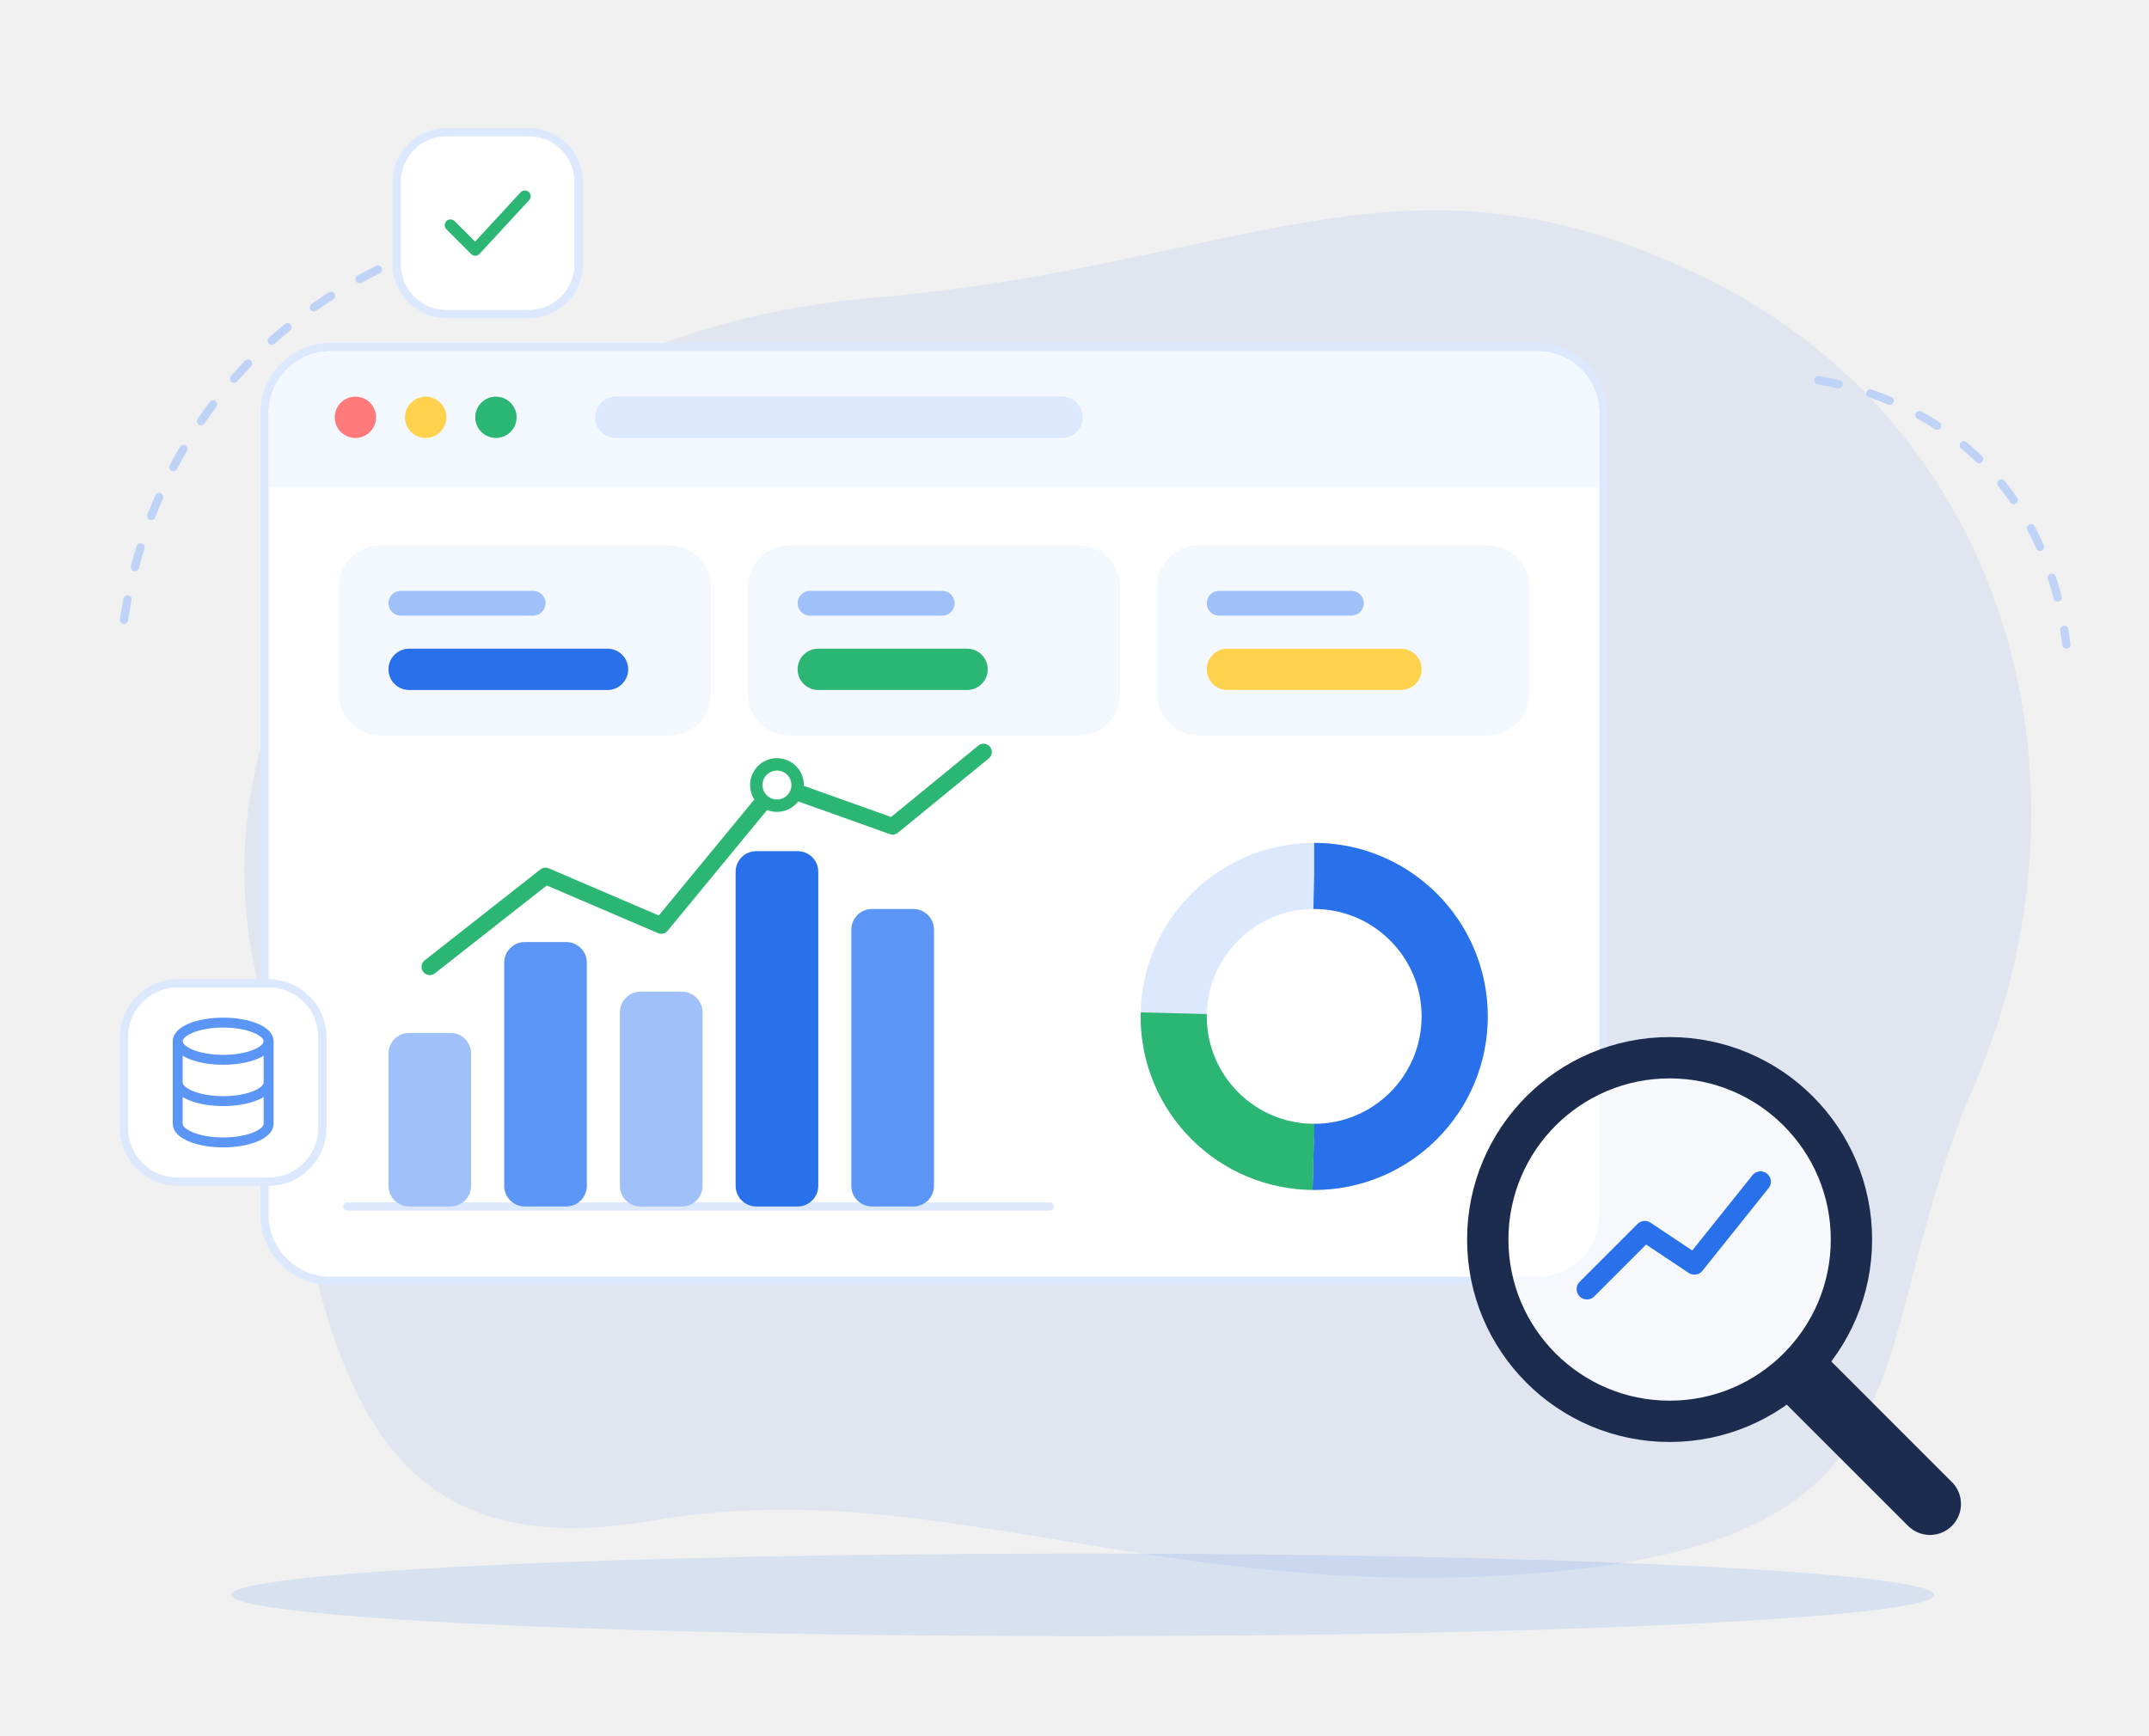
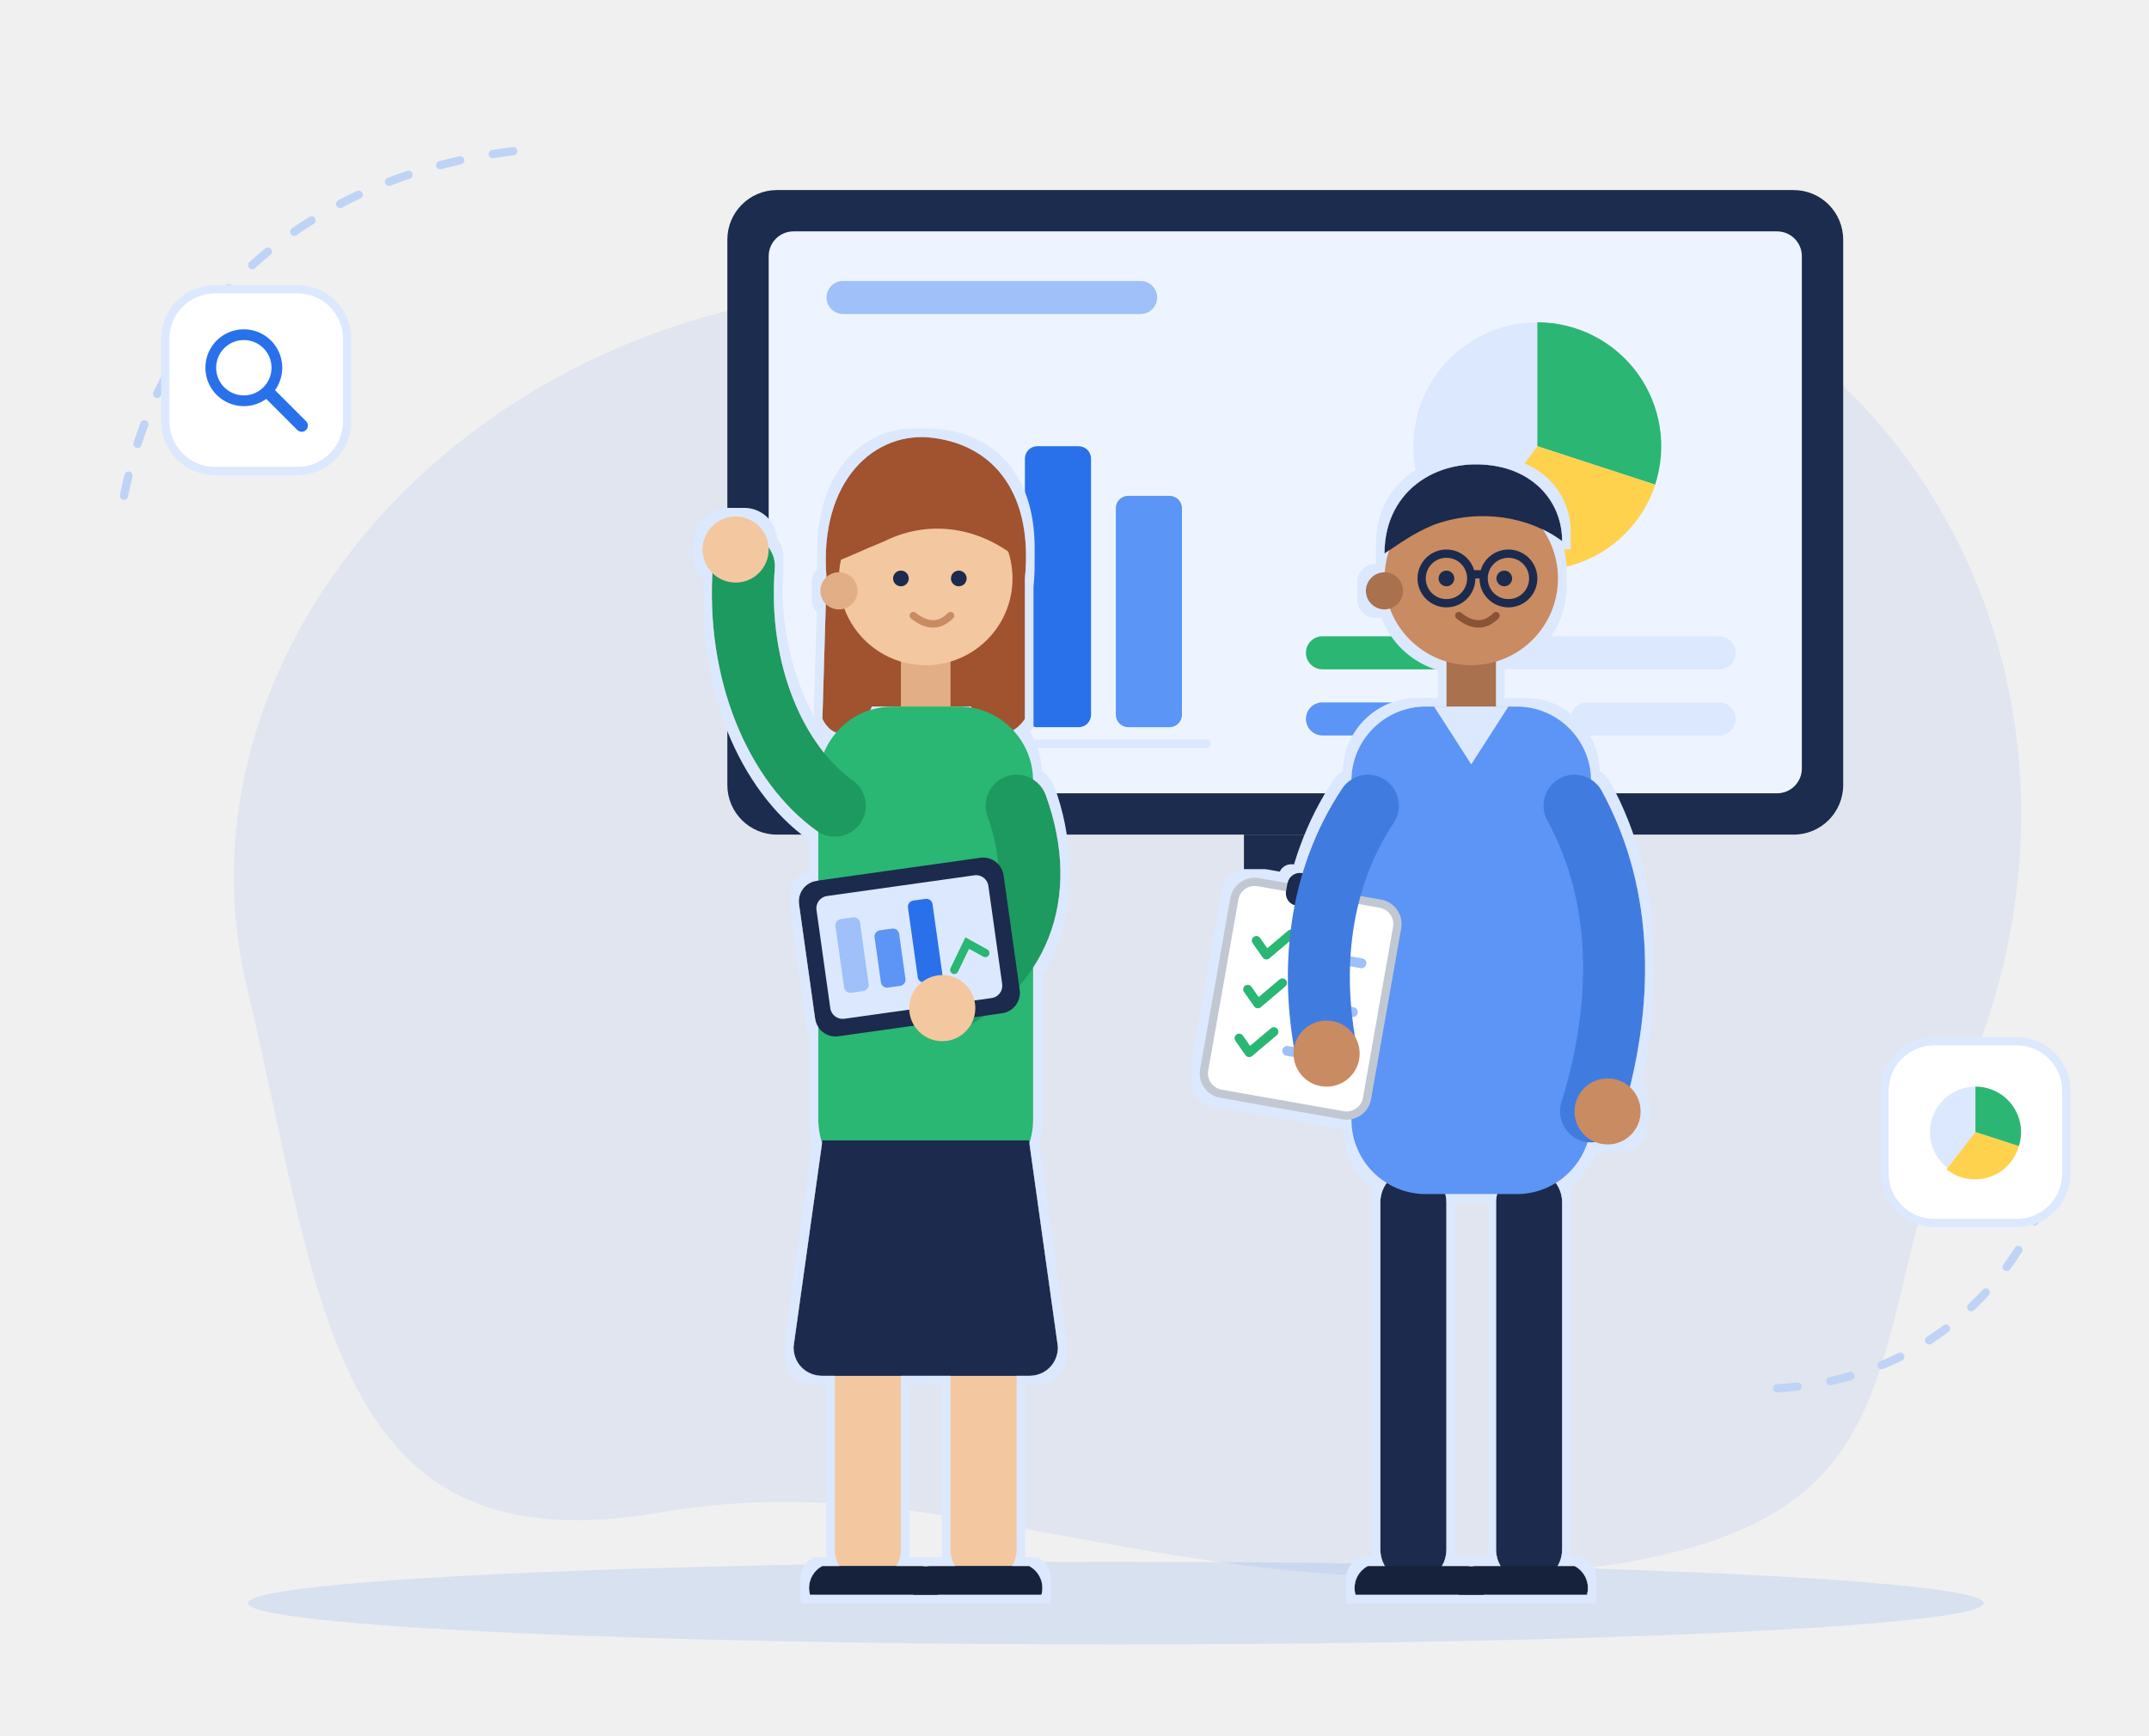
<svg xmlns="http://www.w3.org/2000/svg" viewBox="0 0 520 420">
-   <path d="M62 236C44 158 112 80 212 72c92-8 130-42 206-2 70 38 90 122 60 192-28 64-8 108-98 118-96 10-152-24-222-12-80 14-80-54-96-132z" fill="rgba(41,112,235,0.08)" />
-   <ellipse cx="262" cy="386" rx="206" ry="10" fill="rgba(41,112,235,0.12)" />
-   <path d="M30 150c8-52 46-88 98-96" fill="none" stroke="#BFD3F7" stroke-width="2" stroke-linecap="round" stroke-dasharray="5 8" />
-   <path d="M440 92c34 6 56 30 60 64" fill="none" stroke="#BFD3F7" stroke-width="2" stroke-linecap="round" stroke-dasharray="5 8" />
-   <rect x="64" y="84" width="324" height="226" rx="16" fill="#fff" stroke="#DCE8FD" stroke-width="2" />
-   <path d="M65 100a15 15 0 0 1 15-15h292a15 15 0 0 1 15 15v18H65z" fill="#F3F7FE" />
-   <circle cx="86" cy="101" r="5" fill="#FF7A7A" />
-   <circle cx="103" cy="101" r="5" fill="#FFD24D" />
-   <circle cx="120" cy="101" r="5" fill="#2BB673" />
-   <rect x="144" y="96" width="118" height="10" rx="5" fill="#DCE8FD" />
-   <rect x="82" y="132" width="90" height="46" rx="10" fill="#F3F7FE" />
-   <rect x="94" y="143" width="38" height="6" rx="3" fill="#9FC0F8" />
-   <rect x="94" y="157" width="58" height="10" rx="5" fill="#2970EB" />
-   <rect x="181" y="132" width="90" height="46" rx="10" fill="#F3F7FE" />
-   <rect x="193" y="143" width="38" height="6" rx="3" fill="#9FC0F8" />
-   <rect x="193" y="157" width="46" height="10" rx="5" fill="#2BB673" />
-   <rect x="280" y="132" width="90" height="46" rx="10" fill="#F3F7FE" />
-   <rect x="292" y="143" width="38" height="6" rx="3" fill="#9FC0F8" />
-   <rect x="292" y="157" width="52" height="10" rx="5" fill="#FFD24D" />
-   <path d="M84 292h170" stroke="#DCE8FD" stroke-width="2" stroke-linecap="round" />
-   <rect x="94" y="250" width="20" height="42" rx="5" fill="#9FC0F8" />
-   <rect x="122" y="228" width="20" height="64" rx="5" fill="#5B95F5" />
-   <rect x="150" y="240" width="20" height="52" rx="5" fill="#9FC0F8" />
-   <rect x="178" y="206" width="20" height="86" rx="5" fill="#2970EB" />
-   <rect x="206" y="220" width="20" height="72" rx="5" fill="#5B95F5" />
-   <path d="M104 234l28-22 28 12 28-34 28 10 22-18" fill="none" stroke="#2BB673" stroke-width="4" stroke-linecap="round" stroke-linejoin="round" />
-   <circle cx="188" cy="190" r="5" fill="#fff" stroke="#2BB673" stroke-width="3" />
-   <circle cx="318" cy="246" r="34" fill="none" stroke="#DCE8FD" stroke-width="16" />
-   <circle cx="318" cy="246" r="34" fill="none" stroke="#2970EB" stroke-width="16" stroke-dasharray="107 214" transform="rotate(-90 318 246)" />
-   <circle cx="318" cy="246" r="34" fill="none" stroke="#2BB673" stroke-width="16" stroke-dasharray="54 214" stroke-dashoffset="-107" transform="rotate(-90 318 246)" />
-   <circle cx="404" cy="300" r="44" fill="rgba(255,255,255,0.72)" stroke="#1B2C4E" stroke-width="10" />
-   <path d="M384 312l14-14 12 8 16-20" fill="none" stroke="#2970EB" stroke-width="5" stroke-linecap="round" stroke-linejoin="round" />
-   <path d="M437 334l30 30" stroke="#1B2C4E" stroke-width="15" stroke-linecap="round" />
-   <g transform="translate(30 238)">
-     <rect width="48" height="48" rx="13" fill="#fff" stroke="#DCE8FD" stroke-width="2" />
-     <ellipse cx="24" cy="14" rx="11" ry="4.5" fill="none" stroke="#5B95F5" stroke-width="2.4" />
-     <path d="M13 14v20c0 2.5 5 4.5 11 4.5s11-2 11-4.5V14M13 24c0 2.5 5 4.5 11 4.5s11-2 11-4.5" fill="none" stroke="#5B95F5" stroke-width="2.4" />
+   <defs>
+     <filter id="b" x="-10%" y="-10%" width="120%" height="120%">
+       <feMorphology in="SourceAlpha" operator="dilate" radius="2" result="d" />
+       <feFlood flood-color="#DCE8FD" />
+       <feComposite in2="d" operator="in" />
+       <feMerge>
+         <feMergeNode />
+         <feMergeNode in="SourceGraphic" />
+       </feMerge>
+     </filter>
+   </defs>
+   <path d="M60 240C40 160 110 76 210 70c90-6 128-40 204 0 70 38 92 120 62 190-28 66-6 110-96 120-96 10-150-26-220-14-80 14-82-50-100-126z" fill="rgba(41,112,235,0.08)" />
+   <ellipse cx="270" cy="388" rx="210" ry="10" fill="rgba(41,112,235,0.12)" />
+   <path d="M30 120c10-50 50-80 100-84" fill="none" stroke="#BFD3F7" stroke-width="2" stroke-linecap="round" stroke-dasharray="5 8" />
+   <path d="M430 336c36-2 62-26 70-62" fill="none" stroke="#BFD3F7" stroke-width="2" stroke-linecap="round" stroke-dasharray="5 8" />
+   <g transform="translate(40 70)">
+     <rect width="44" height="44" rx="12" fill="#fff" stroke="#DCE8FD" stroke-width="2" />
+     <circle cx="19" cy="19" r="8" fill="none" stroke="#2970EB" stroke-width="2.6" />
+     <path d="M25 25l8 8" stroke="#2970EB" stroke-width="3" stroke-linecap="round" />
  </g>
-   <g transform="translate(96 32)">
+   <g transform="translate(456 252)">
    <rect width="44" height="44" rx="12" fill="#fff" stroke="#DCE8FD" stroke-width="2" />
-     <path d="M13 22.5l6 6 12-13" fill="none" stroke="#2BB673" stroke-width="2.8" stroke-linecap="round" stroke-linejoin="round" />
+     <circle cx="22" cy="22" r="11" fill="#DCE8FD" />
+     <path d="M22 22V11a11 11 0 0 1 10.5 14.4z" fill="#2BB673" />
+     <path d="M22 22l10.5 3.4A11 11 0 0 1 15 31z" fill="#FFD24D" />
+   </g>
+   <g transform="translate(176 46)">
+     <rect width="270" height="156" rx="12" fill="#1B2C4E" />
+     <rect x="10" y="10" width="250" height="136" rx="6" fill="#EEF4FF" />
+     <rect x="24" y="22" width="80" height="8" rx="4" fill="#9FC0F8" />
+     <rect x="28" y="98" width="16" height="32" rx="3" fill="#9FC0F8" />
+     <rect x="50" y="80" width="16" height="50" rx="3" fill="#5B95F5" />
+     <rect x="72" y="62" width="16" height="68" rx="3" fill="#2970EB" />
+     <rect x="94" y="74" width="16" height="56" rx="3" fill="#5B95F5" />
+     <path d="M28 134h88" stroke="#DCE8FD" stroke-width="2" stroke-linecap="round" />
+     <circle cx="196" cy="62" r="30" fill="#DCE8FD" />
+     <path d="M196 62V32a30 30 0 0 1 28.5 39.3z" fill="#2BB673" />
+     <path d="M196 62l28.5 9.3A30 30 0 0 1 178 86z" fill="#FFD24D" />
+     <rect x="140" y="108" width="40" height="8" rx="4" fill="#2BB673" />
+     <rect x="186" y="108" width="58" height="8" rx="4" fill="#DCE8FD" />
+     <rect x="140" y="124" width="58" height="8" rx="4" fill="#5B95F5" />
+     <rect x="204" y="124" width="40" height="8" rx="4" fill="#DCE8FD" />
+     <rect x="125" y="156" width="20" height="12" fill="#1B2C4E" />
+   </g>
+   <g filter="url(#b)">
+     <g transform="translate(224 386)">
+       <path d="M-24 -246c-2-24 12-36 26-34 15 2 24 14 22 34v34c-4 6-11 4-13-3h-24c-3 7-9 9-12 3z" fill="#A0522D" />
+       <rect x="-6" y="-233" width="12" height="24" fill="#E2AE86" />
+       <rect x="-22" y="-103" width="16" height="100" rx="8" fill="#F3C7A0" />
+       <rect x="6" y="-103" width="16" height="100" rx="8" fill="#F3C7A0" />
+       <path d="M-25 -7h24a4 4 0 0 1 4 4v3h-31a6 6 0 0 1 3-7z" fill="#13203B" />
+       <path d="M1 -7h24a6 6 0 0 1 3 7h-31v-3a4 4 0 0 1 4-4z" fill="#13203B" />
+       <rect x="-26.0" y="-215" width="52" height="118" rx="18" fill="#2BB673" />
+       <path d="M-25 -110h50l7 50c0 4-3 7-7 7h-50c-4 0-7-3-7-7z" fill="#1B2C4E" />
+       <path d="M-22 -191c-14 -10 -24 -32 -22 -58" fill="none" stroke="#1F9A5E" stroke-width="15" stroke-linecap="round" stroke-linejoin="round" />
+       <path d="M22 -191c8 22 0 40-18 48" fill="none" stroke="#1F9A5E" stroke-width="15" stroke-linecap="round" stroke-linejoin="round" />
+       <g transform="rotate(-8 -2 -150)">
+         <rect x="-28" y="-176" width="50" height="38" rx="5" fill="#1B2C4E" />
+         <rect x="-24" y="-172" width="42" height="30" rx="3" fill="#DCE8FD" />
+         <rect x="-20" y="-166" width="6" height="18" rx="1.5" fill="#9FC0F8" />
+         <rect x="-11" y="-162" width="6" height="14" rx="1.5" fill="#5B95F5" />
+         <rect x="-2" y="-168" width="6" height="20" rx="1.5" fill="#2970EB" />
+         <path d="M7 -150l4-6 4 3" fill="none" stroke="#2BB673" stroke-width="2" stroke-linecap="round" />
+       </g>
+       <circle cx="-46" cy="-253" r="8" fill="#F3C7A0" />
+       <circle cx="4" cy="-142" r="8" fill="#F3C7A0" />
+       <circle cx="0" cy="-246" r="21" fill="#F3C7A0" />
+       <circle cx="-21" cy="-243" r="4.5" fill="#E2AE86" />
+       <path d="M-22 -250c2-17 16-24 29-20 9 3 15 10 15 19-10-8-22-9-32-4-5 2-9 4-12 5z" fill="#A0522D" />
+       <circle cx="-6" cy="-246" r="1.9" fill="#1B2C4E" />
+       <circle cx="8" cy="-246" r="1.9" fill="#1B2C4E" />
+       <path d="M-3 -237q5 4 9 0" fill="none" stroke="#C98B62" stroke-width="1.8" stroke-linecap="round" />
+     </g>
+   </g>
+   <g filter="url(#b)">
+     <g transform="translate(356 386)">
+       <rect x="-6" y="-233" width="12" height="24" fill="#A9714D" />
+       <rect x="-22" y="-103" width="16" height="100" rx="8" fill="#1B2C4E" />
+       <rect x="6" y="-103" width="16" height="100" rx="8" fill="#1B2C4E" />
+       <path d="M-25 -7h24a4 4 0 0 1 4 4v3h-31a6 6 0 0 1 3-7z" fill="#13203B" />
+       <path d="M1 -7h24a6 6 0 0 1 3 7h-31v-3a4 4 0 0 1 4-4z" fill="#13203B" />
+       <rect x="-29.0" y="-215" width="58" height="118" rx="18" fill="#5B95F5" />
+       <path d="M-9 -215l9 14 9-14" fill="#DCE8FD" />
+       <g transform="rotate(10 -40 -140)">
+         <rect x="-62" y="-170" width="40" height="52" rx="5" fill="#fff" stroke="#C2C8D2" stroke-width="2" />
+         <rect x="-50" y="-174" width="16" height="8" rx="3" fill="#1B2C4E" />
+         <path d="M-55 -156l3 3 5-6M-55 -144l3 3 5-6M-55 -132l3 3 5-6" fill="none" stroke="#2BB673" stroke-width="2.2" stroke-linecap="round" stroke-linejoin="round" />
+         <path d="M-43 -155h14M-43 -143h14M-43 -131h10" stroke="#9FC0F8" stroke-width="2.4" stroke-linecap="round" />
+       </g>
+       <path d="M-25 -191c-12 18 -14 40 -10 60" fill="none" stroke="#3F7BE0" stroke-width="15" stroke-linecap="round" stroke-linejoin="round" />
+       <path d="M25 -191c12 22 12 48 4 74" fill="none" stroke="#3F7BE0" stroke-width="15" stroke-linecap="round" stroke-linejoin="round" />
+       <circle cx="-35" cy="-131" r="8" fill="#C98B62" />
+       <circle cx="33" cy="-117" r="8" fill="#C98B62" />
+       <circle cx="0" cy="-246" r="21" fill="#C98B62" />
+       <circle cx="-21" cy="-243" r="4.5" fill="#A9714D" />
+       <path d="M-21 -252c0-16 14-24 28-21 9 2 15 9 15 18-8-6-20-8-31-4-5 2-9 5-12 7z" fill="#1B2C4E" />
+       <circle cx="-6" cy="-246" r="1.9" fill="#1B2C4E" />
+       <circle cx="8" cy="-246" r="1.9" fill="#1B2C4E" />
+       <path d="M-3 -237q5 4 9 0" fill="none" stroke="#8A5236" stroke-width="1.8" stroke-linecap="round" />
+       <g fill="none" stroke="#1B2C4E" stroke-width="2">
+         <circle cx="-6" cy="-246" r="6" />
+         <circle cx="9" cy="-246" r="6" />
+         <path d="M0 -247h3" />
+       </g>
+     </g>
  </g>
</svg>
